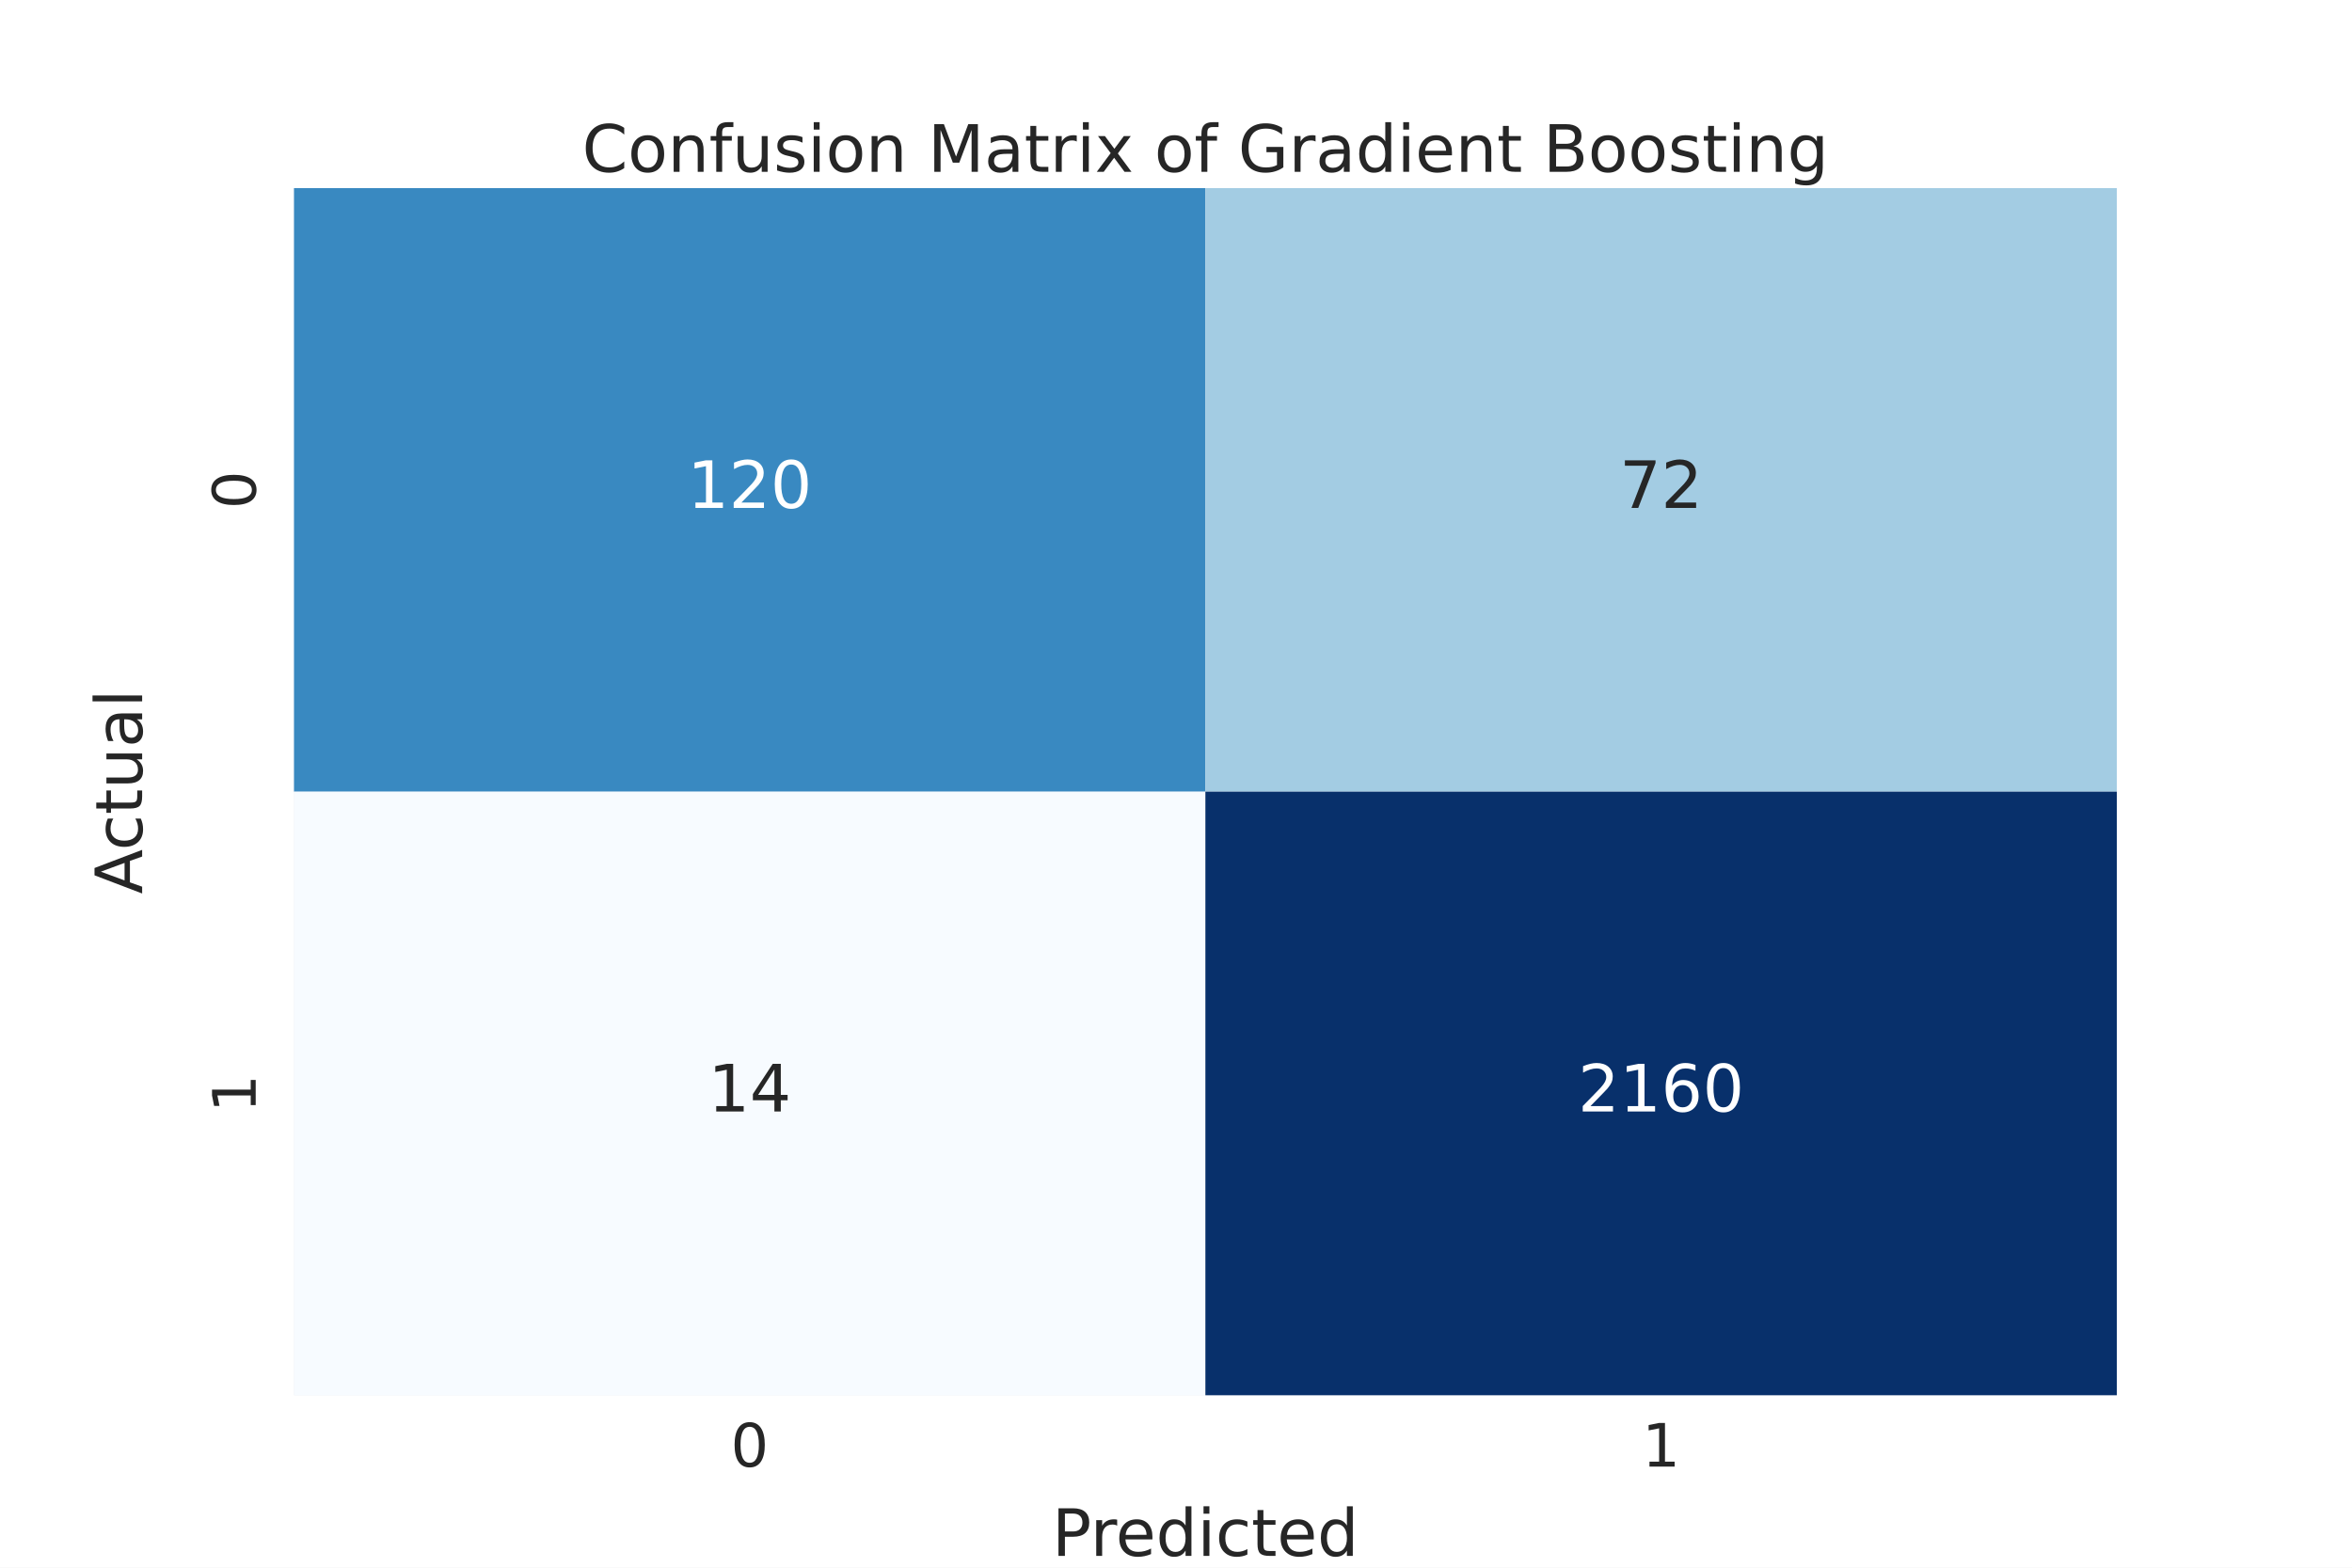
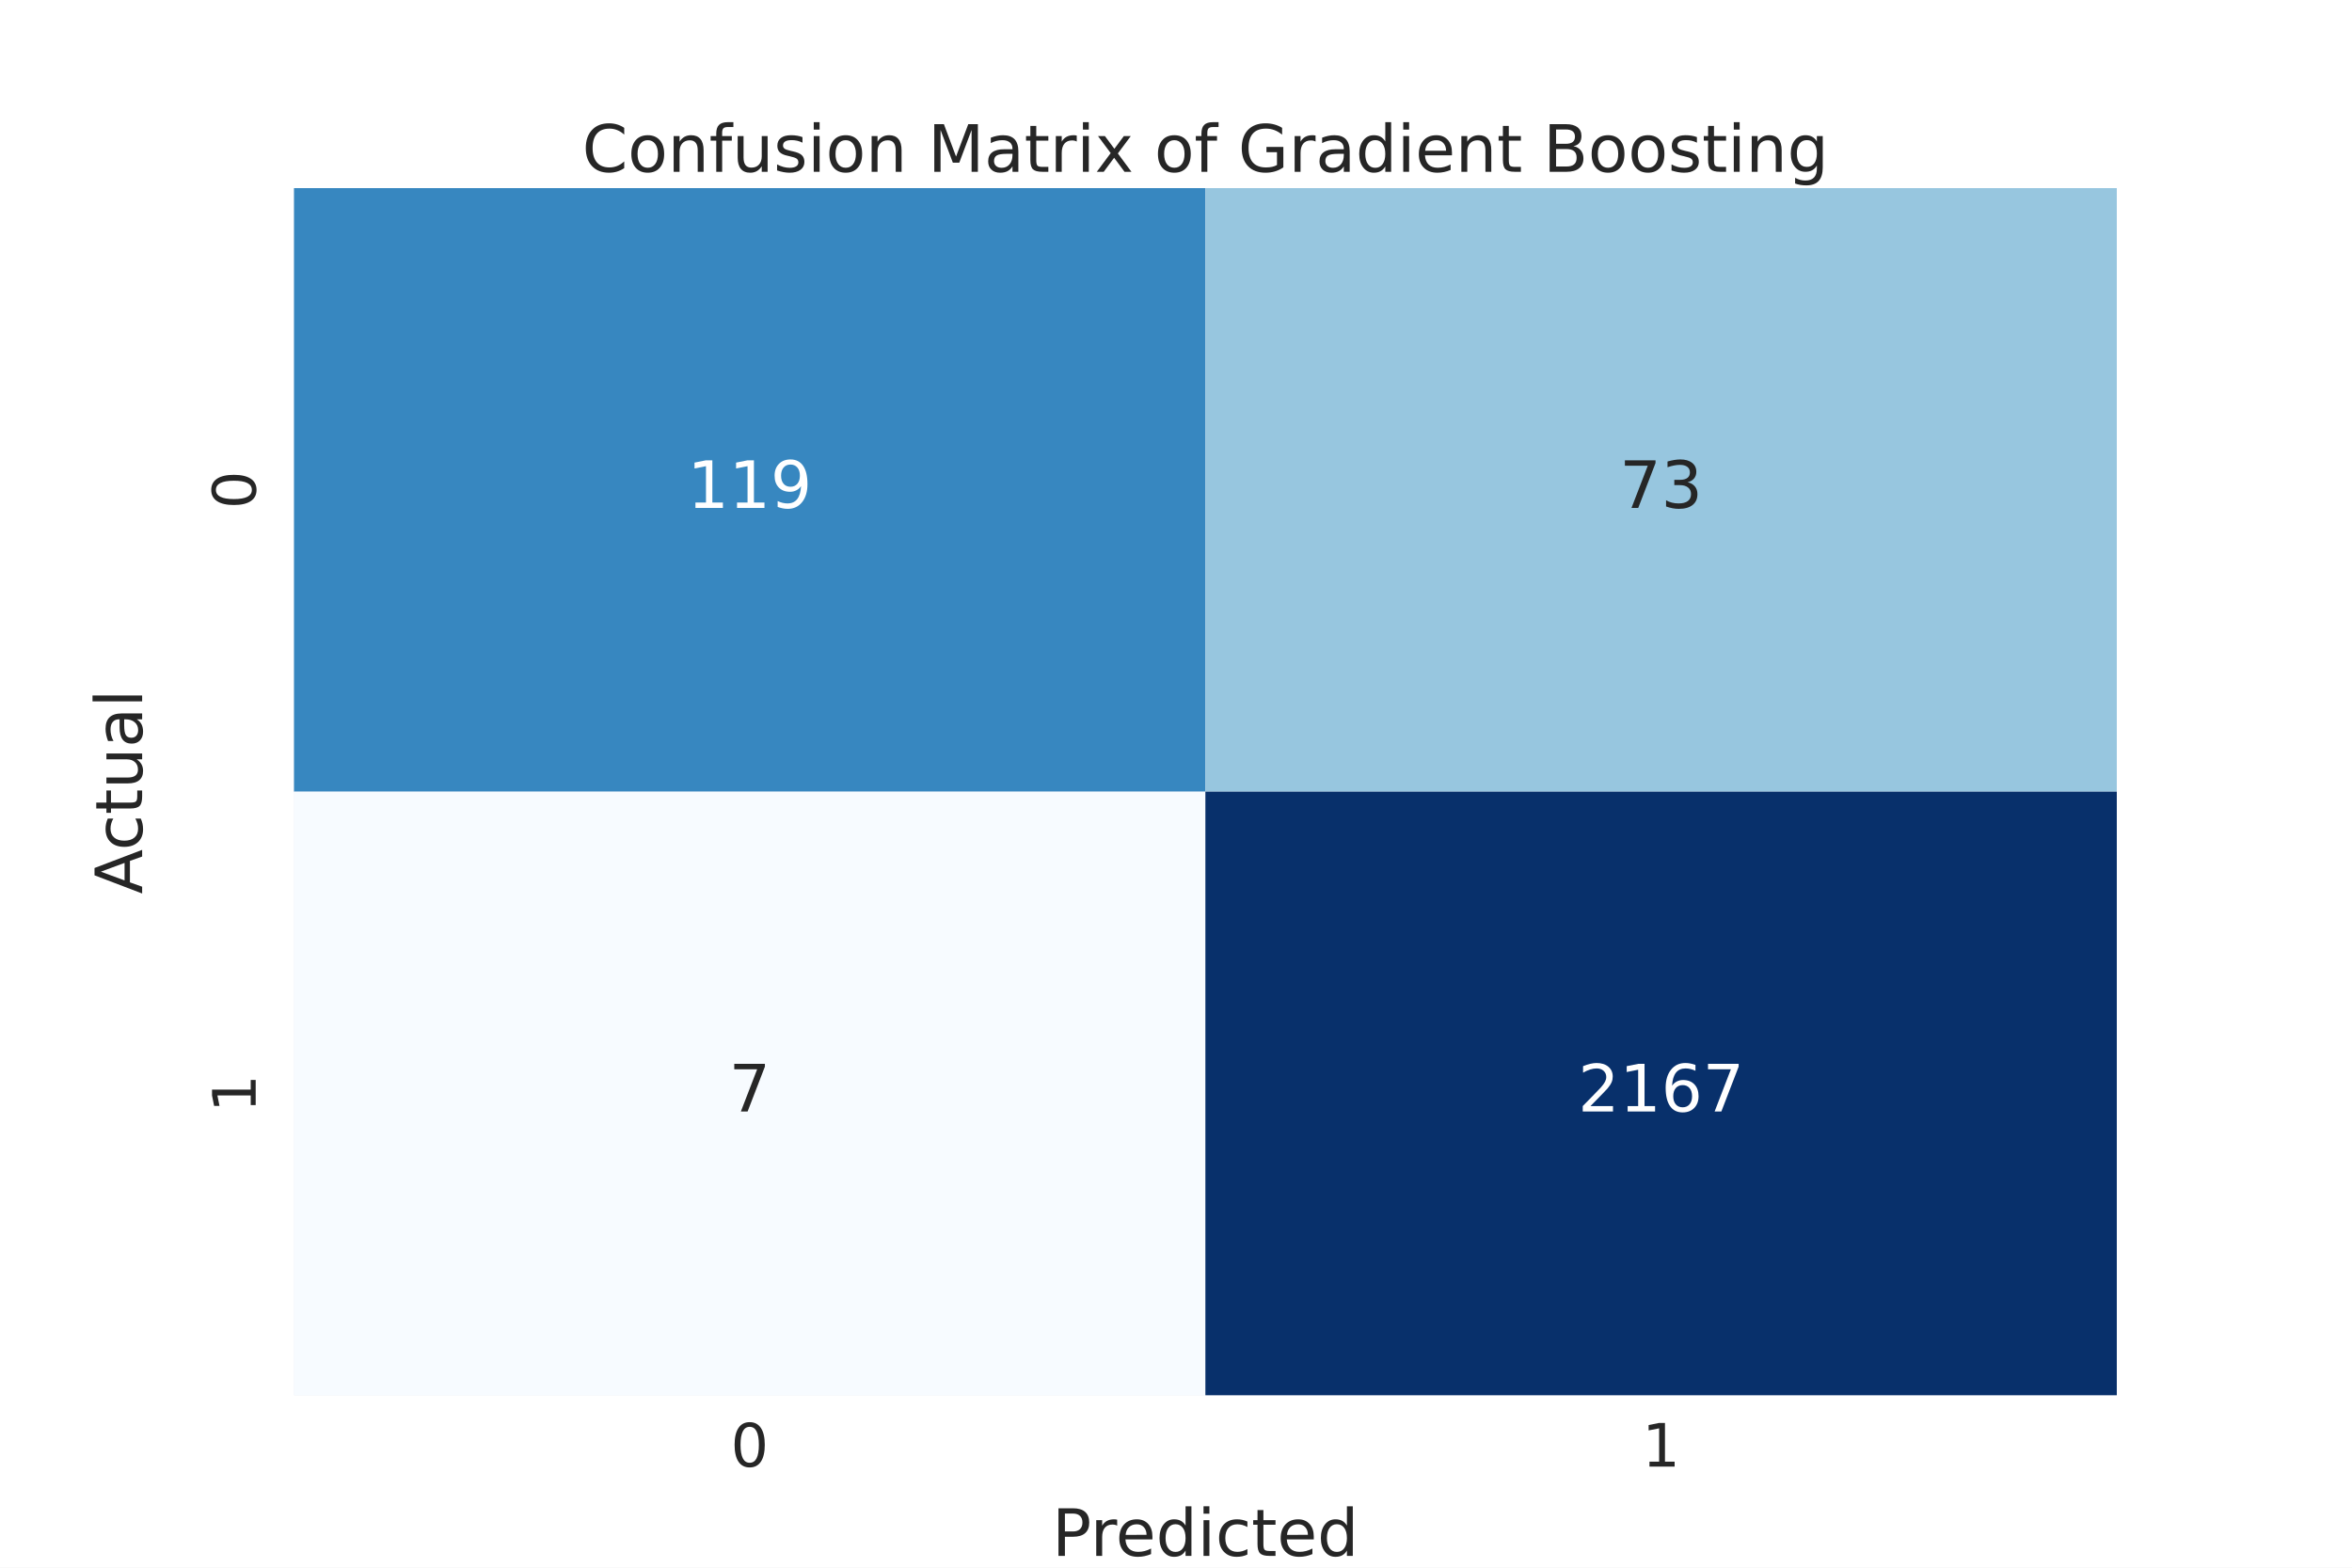
<svg xmlns="http://www.w3.org/2000/svg" xmlns:xlink="http://www.w3.org/1999/xlink" width="864pt" height="576pt" viewBox="0 0 864 576" version="1.1">
  <defs>
    <style type="text/css">*{stroke-linejoin: round; stroke-linecap: butt}</style>
  </defs>
  <g id="figure_1">
    <g id="patch_1">
      <path d="M 0 576  L 864 576  L 864 0  L 0 0  z " style="fill: #ffffff" />
    </g>
    <g id="axes_1">
      <g id="patch_2">
        <path d="M 108 512.64  L 777.6 512.64  L 777.6 69.12  L 108 69.12  z " style="fill: #eaeaf2" />
      </g>
      <g id="matplotlib.axis_1">
        <g id="xtick_1">
          <g id="text_1">
            <g style="fill: #262626" transform="translate(268.4013 538.8566) scale(0.22 -0.22)">
              <defs>
                <path id="DejaVuSans-30" d="M 2034 4250  Q 1547 4250 1301 3770  Q 1056 3291 1056 2328  Q 1056 1369 1301 889  Q 1547 409 2034 409  Q 2525 409 2770 889  Q 3016 1369 3016 2328  Q 3016 3291 2770 3770  Q 2525 4250 2034 4250  z M 2034 4750  Q 2819 4750 3233 4129  Q 3647 3509 3647 2328  Q 3647 1150 3233 529  Q 2819 -91 2034 -91  Q 1250 -91 836 529  Q 422 1150 422 2328  Q 422 3509 836 4129  Q 1250 4750 2034 4750  z " transform="scale(0.015625)" />
              </defs>
              <use xlink:href="#DejaVuSans-30" />
            </g>
          </g>
        </g>
        <g id="xtick_2">
          <g id="text_2">
            <g style="fill: #262626" transform="translate(603.2012 538.8566) scale(0.22 -0.22)">
              <defs>
                <path id="DejaVuSans-31" d="M 794 531  L 1825 531  L 1825 4091  L 703 3866  L 703 4441  L 1819 4666  L 2450 4666  L 2450 531  L 3481 531  L 3481 0  L 794 0  L 794 531  z " transform="scale(0.015625)" />
              </defs>
              <use xlink:href="#DejaVuSans-31" />
            </g>
          </g>
        </g>
        <g id="text_3">
          <g style="fill: #262626" transform="translate(386.4712 571.6681) scale(0.24 -0.24)">
            <defs>
              <path id="DejaVuSans-50" d="M 1259 4147  L 1259 2394  L 2053 2394  Q 2494 2394 2734 2622  Q 2975 2850 2975 3272  Q 2975 3691 2734 3919  Q 2494 4147 2053 4147  L 1259 4147  z M 628 4666  L 2053 4666  Q 2838 4666 3239 4311  Q 3641 3956 3641 3272  Q 3641 2581 3239 2228  Q 2838 1875 2053 1875  L 1259 1875  L 1259 0  L 628 0  L 628 4666  z " transform="scale(0.015625)" />
              <path id="DejaVuSans-72" d="M 2631 2963  Q 2534 3019 2420 3045  Q 2306 3072 2169 3072  Q 1681 3072 1420 2755  Q 1159 2438 1159 1844  L 1159 0  L 581 0  L 581 3500  L 1159 3500  L 1159 2956  Q 1341 3275 1631 3429  Q 1922 3584 2338 3584  Q 2397 3584 2469 3576  Q 2541 3569 2628 3553  L 2631 2963  z " transform="scale(0.015625)" />
              <path id="DejaVuSans-65" d="M 3597 1894  L 3597 1613  L 953 1613  Q 991 1019 1311 708  Q 1631 397 2203 397  Q 2534 397 2845 478  Q 3156 559 3463 722  L 3463 178  Q 3153 47 2828 -22  Q 2503 -91 2169 -91  Q 1331 -91 842 396  Q 353 884 353 1716  Q 353 2575 817 3079  Q 1281 3584 2069 3584  Q 2775 3584 3186 3129  Q 3597 2675 3597 1894  z M 3022 2063  Q 3016 2534 2758 2815  Q 2500 3097 2075 3097  Q 1594 3097 1305 2825  Q 1016 2553 972 2059  L 3022 2063  z " transform="scale(0.015625)" />
              <path id="DejaVuSans-64" d="M 2906 2969  L 2906 4863  L 3481 4863  L 3481 0  L 2906 0  L 2906 525  Q 2725 213 2448 61  Q 2172 -91 1784 -91  Q 1150 -91 751 415  Q 353 922 353 1747  Q 353 2572 751 3078  Q 1150 3584 1784 3584  Q 2172 3584 2448 3432  Q 2725 3281 2906 2969  z M 947 1747  Q 947 1113 1208 752  Q 1469 391 1925 391  Q 2381 391 2643 752  Q 2906 1113 2906 1747  Q 2906 2381 2643 2742  Q 2381 3103 1925 3103  Q 1469 3103 1208 2742  Q 947 2381 947 1747  z " transform="scale(0.015625)" />
              <path id="DejaVuSans-69" d="M 603 3500  L 1178 3500  L 1178 0  L 603 0  L 603 3500  z M 603 4863  L 1178 4863  L 1178 4134  L 603 4134  L 603 4863  z " transform="scale(0.015625)" />
              <path id="DejaVuSans-63" d="M 3122 3366  L 3122 2828  Q 2878 2963 2633 3030  Q 2388 3097 2138 3097  Q 1578 3097 1268 2742  Q 959 2388 959 1747  Q 959 1106 1268 751  Q 1578 397 2138 397  Q 2388 397 2633 464  Q 2878 531 3122 666  L 3122 134  Q 2881 22 2623 -34  Q 2366 -91 2075 -91  Q 1284 -91 818 406  Q 353 903 353 1747  Q 353 2603 823 3093  Q 1294 3584 2113 3584  Q 2378 3584 2631 3529  Q 2884 3475 3122 3366  z " transform="scale(0.015625)" />
              <path id="DejaVuSans-74" d="M 1172 4494  L 1172 3500  L 2356 3500  L 2356 3053  L 1172 3053  L 1172 1153  Q 1172 725 1289 603  Q 1406 481 1766 481  L 2356 481  L 2356 0  L 1766 0  Q 1100 0 847 248  Q 594 497 594 1153  L 594 3053  L 172 3053  L 172 3500  L 594 3500  L 594 4494  L 1172 4494  z " transform="scale(0.015625)" />
            </defs>
            <use xlink:href="#DejaVuSans-50" />
            <use xlink:href="#DejaVuSans-72" x="58.553" />
            <use xlink:href="#DejaVuSans-65" x="97.416" />
            <use xlink:href="#DejaVuSans-64" x="158.939" />
            <use xlink:href="#DejaVuSans-69" x="222.416" />
            <use xlink:href="#DejaVuSans-63" x="250.199" />
            <use xlink:href="#DejaVuSans-74" x="305.18" />
            <use xlink:href="#DejaVuSans-65" x="344.389" />
            <use xlink:href="#DejaVuSans-64" x="405.912" />
          </g>
        </g>
      </g>
      <g id="matplotlib.axis_2">
        <g id="ytick_1">
          <g id="text_4">
            <g style="fill: #262626" transform="translate(93.92469 186.9988) rotate(-90) scale(0.22 -0.22)">
              <use xlink:href="#DejaVuSans-30" />
            </g>
          </g>
        </g>
        <g id="ytick_2">
          <g id="text_5">
            <g style="fill: #262626" transform="translate(93.92469 408.7588) rotate(-90) scale(0.22 -0.22)">
              <use xlink:href="#DejaVuSans-31" />
            </g>
          </g>
        </g>
        <g id="text_6">
          <g style="fill: #262626" transform="translate(52.21688 328.4737) rotate(-90) scale(0.24 -0.24)">
            <defs>
              <path id="DejaVuSans-41" d="M 2188 4044  L 1331 1722  L 3047 1722  L 2188 4044  z M 1831 4666  L 2547 4666  L 4325 0  L 3669 0  L 3244 1197  L 1141 1197  L 716 0  L 50 0  L 1831 4666  z " transform="scale(0.015625)" />
              <path id="DejaVuSans-75" d="M 544 1381  L 544 3500  L 1119 3500  L 1119 1403  Q 1119 906 1312 657  Q 1506 409 1894 409  Q 2359 409 2629 706  Q 2900 1003 2900 1516  L 2900 3500  L 3475 3500  L 3475 0  L 2900 0  L 2900 538  Q 2691 219 2414 64  Q 2138 -91 1772 -91  Q 1169 -91 856 284  Q 544 659 544 1381  z M 1991 3584  L 1991 3584  z " transform="scale(0.015625)" />
              <path id="DejaVuSans-61" d="M 2194 1759  Q 1497 1759 1228 1600  Q 959 1441 959 1056  Q 959 750 1161 570  Q 1363 391 1709 391  Q 2188 391 2477 730  Q 2766 1069 2766 1631  L 2766 1759  L 2194 1759  z M 3341 1997  L 3341 0  L 2766 0  L 2766 531  Q 2569 213 2275 61  Q 1981 -91 1556 -91  Q 1019 -91 701 211  Q 384 513 384 1019  Q 384 1609 779 1909  Q 1175 2209 1959 2209  L 2766 2209  L 2766 2266  Q 2766 2663 2505 2880  Q 2244 3097 1772 3097  Q 1472 3097 1187 3025  Q 903 2953 641 2809  L 641 3341  Q 956 3463 1253 3523  Q 1550 3584 1831 3584  Q 2591 3584 2966 3190  Q 3341 2797 3341 1997  z " transform="scale(0.015625)" />
              <path id="DejaVuSans-6c" d="M 603 4863  L 1178 4863  L 1178 0  L 603 0  L 603 4863  z " transform="scale(0.015625)" />
            </defs>
            <use xlink:href="#DejaVuSans-41" />
            <use xlink:href="#DejaVuSans-63" x="66.658" />
            <use xlink:href="#DejaVuSans-74" x="121.639" />
            <use xlink:href="#DejaVuSans-75" x="160.848" />
            <use xlink:href="#DejaVuSans-61" x="224.227" />
            <use xlink:href="#DejaVuSans-6c" x="285.506" />
          </g>
        </g>
      </g>
      <g id="QuadMesh_1">
-         <path d="M 108 69.12  L 442.8 69.12  L 442.8 290.88  L 108 290.88  L 108 69.12  " clip-path="url(#p111755eb76)" style="fill: #3989c1" />
-         <path d="M 442.8 69.12  L 777.6 69.12  L 777.6 290.88  L 442.8 290.88  L 442.8 69.12  " clip-path="url(#p111755eb76)" style="fill: #a3cce3" />
-         <path d="M 108 290.88  L 442.8 290.88  L 442.8 512.64  L 108 512.64  L 108 290.88  " clip-path="url(#p111755eb76)" style="fill: #f7fbff" />
-         <path d="M 442.8 290.88  L 777.6 290.88  L 777.6 512.64  L 442.8 512.64  L 442.8 290.88  " clip-path="url(#p111755eb76)" style="fill: #08306b" />
+         <path d="M 108 69.12  L 442.8 69.12  L 442.8 290.88  L 108 290.88  L 108 69.12  " clip-path="url(#p61d8cef63f)" style="fill: #3787c0" />
+         <path d="M 442.8 69.12  L 777.6 69.12  L 777.6 290.88  L 442.8 290.88  L 442.8 69.12  " clip-path="url(#p61d8cef63f)" style="fill: #97c6df" />
+         <path d="M 108 290.88  L 442.8 290.88  L 442.8 512.64  L 108 512.64  L 108 290.88  " clip-path="url(#p61d8cef63f)" style="fill: #f7fbff" />
+         <path d="M 442.8 290.88  L 777.6 290.88  L 777.6 512.64  L 442.8 512.64  L 442.8 290.88  " clip-path="url(#p61d8cef63f)" style="fill: #08306b" />
      </g>
      <g id="text_7">
        <g style="fill: #ffffff" transform="translate(252.495 186.6225) scale(0.24 -0.24)">
          <defs>
-             <path id="DejaVuSans-32" d="M 1228 531  L 3431 531  L 3431 0  L 469 0  L 469 531  Q 828 903 1448 1529  Q 2069 2156 2228 2338  Q 2531 2678 2651 2914  Q 2772 3150 2772 3378  Q 2772 3750 2511 3984  Q 2250 4219 1831 4219  Q 1534 4219 1204 4116  Q 875 4013 500 3803  L 500 4441  Q 881 4594 1212 4672  Q 1544 4750 1819 4750  Q 2544 4750 2975 4387  Q 3406 4025 3406 3419  Q 3406 3131 3298 2873  Q 3191 2616 2906 2266  Q 2828 2175 2409 1742  Q 1991 1309 1228 531  z " transform="scale(0.015625)" />
+             <path id="DejaVuSans-39" d="M 703 97  L 703 672  Q 941 559 1184 500  Q 1428 441 1663 441  Q 2288 441 2617 861  Q 2947 1281 2994 2138  Q 2813 1869 2534 1725  Q 2256 1581 1919 1581  Q 1219 1581 811 2004  Q 403 2428 403 3163  Q 403 3881 828 4315  Q 1253 4750 1959 4750  Q 2769 4750 3195 4129  Q 3622 3509 3622 2328  Q 3622 1225 3098 567  Q 2575 -91 1691 -91  Q 1453 -91 1209 -44  Q 966 3 703 97  z M 1959 2075  Q 2384 2075 2632 2365  Q 2881 2656 2881 3163  Q 2881 3666 2632 3958  Q 2384 4250 1959 4250  Q 1534 4250 1286 3958  Q 1038 3666 1038 3163  Q 1038 2656 1286 2365  Q 1534 2075 1959 2075  z " transform="scale(0.015625)" />
          </defs>
          <use xlink:href="#DejaVuSans-31" />
-           <use xlink:href="#DejaVuSans-32" x="63.623" />
-           <use xlink:href="#DejaVuSans-30" x="127.246" />
+           <use xlink:href="#DejaVuSans-31" x="63.623" />
+           <use xlink:href="#DejaVuSans-39" x="127.246" />
        </g>
      </g>
      <g id="text_8">
        <g style="fill: #262626" transform="translate(594.93 186.6225) scale(0.24 -0.24)">
          <defs>
            <path id="DejaVuSans-37" d="M 525 4666  L 3525 4666  L 3525 4397  L 1831 0  L 1172 0  L 2766 4134  L 525 4134  L 525 4666  z " transform="scale(0.015625)" />
+             <path id="DejaVuSans-33" d="M 2597 2516  Q 3050 2419 3304 2112  Q 3559 1806 3559 1356  Q 3559 666 3084 287  Q 2609 -91 1734 -91  Q 1441 -91 1130 -33  Q 819 25 488 141  L 488 750  Q 750 597 1062 519  Q 1375 441 1716 441  Q 2309 441 2620 675  Q 2931 909 2931 1356  Q 2931 1769 2642 2001  Q 2353 2234 1838 2234  L 1294 2234  L 1294 2753  L 1863 2753  Q 2328 2753 2575 2939  Q 2822 3125 2822 3475  Q 2822 3834 2567 4026  Q 2313 4219 1838 4219  Q 1578 4219 1281 4162  Q 984 4106 628 3988  L 628 4550  Q 988 4650 1302 4700  Q 1616 4750 1894 4750  Q 2613 4750 3031 4423  Q 3450 4097 3450 3541  Q 3450 3153 3228 2886  Q 3006 2619 2597 2516  z " transform="scale(0.015625)" />
          </defs>
          <use xlink:href="#DejaVuSans-37" />
-           <use xlink:href="#DejaVuSans-32" x="63.623" />
+           <use xlink:href="#DejaVuSans-33" x="63.623" />
        </g>
      </g>
      <g id="text_9">
-         <g style="fill: #262626" transform="translate(260.13 408.3825) scale(0.24 -0.24)">
-           <defs>
-             <path id="DejaVuSans-34" d="M 2419 4116  L 825 1625  L 2419 1625  L 2419 4116  z M 2253 4666  L 3047 4666  L 3047 1625  L 3713 1625  L 3713 1100  L 3047 1100  L 3047 0  L 2419 0  L 2419 1100  L 313 1100  L 313 1709  L 2253 4666  z " transform="scale(0.015625)" />
-           </defs>
-           <use xlink:href="#DejaVuSans-31" />
-           <use xlink:href="#DejaVuSans-34" x="63.623" />
+         <g style="fill: #262626" transform="translate(267.765 408.3825) scale(0.24 -0.24)">
+           <use xlink:href="#DejaVuSans-37" />
        </g>
      </g>
      <g id="text_10">
        <g style="fill: #ffffff" transform="translate(579.66 408.3825) scale(0.24 -0.24)">
          <defs>
+             <path id="DejaVuSans-32" d="M 1228 531  L 3431 531  L 3431 0  L 469 0  L 469 531  Q 828 903 1448 1529  Q 2069 2156 2228 2338  Q 2531 2678 2651 2914  Q 2772 3150 2772 3378  Q 2772 3750 2511 3984  Q 2250 4219 1831 4219  Q 1534 4219 1204 4116  Q 875 4013 500 3803  L 500 4441  Q 881 4594 1212 4672  Q 1544 4750 1819 4750  Q 2544 4750 2975 4387  Q 3406 4025 3406 3419  Q 3406 3131 3298 2873  Q 3191 2616 2906 2266  Q 2828 2175 2409 1742  Q 1991 1309 1228 531  z " transform="scale(0.015625)" />
            <path id="DejaVuSans-36" d="M 2113 2584  Q 1688 2584 1439 2293  Q 1191 2003 1191 1497  Q 1191 994 1439 701  Q 1688 409 2113 409  Q 2538 409 2786 701  Q 3034 994 3034 1497  Q 3034 2003 2786 2293  Q 2538 2584 2113 2584  z M 3366 4563  L 3366 3988  Q 3128 4100 2886 4159  Q 2644 4219 2406 4219  Q 1781 4219 1451 3797  Q 1122 3375 1075 2522  Q 1259 2794 1537 2939  Q 1816 3084 2150 3084  Q 2853 3084 3261 2657  Q 3669 2231 3669 1497  Q 3669 778 3244 343  Q 2819 -91 2113 -91  Q 1303 -91 875 529  Q 447 1150 447 2328  Q 447 3434 972 4092  Q 1497 4750 2381 4750  Q 2619 4750 2861 4703  Q 3103 4656 3366 4563  z " transform="scale(0.015625)" />
          </defs>
          <use xlink:href="#DejaVuSans-32" />
          <use xlink:href="#DejaVuSans-31" x="63.623" />
          <use xlink:href="#DejaVuSans-36" x="127.246" />
-           <use xlink:href="#DejaVuSans-30" x="190.869" />
+           <use xlink:href="#DejaVuSans-37" x="190.869" />
        </g>
      </g>
      <g id="text_11">
        <g style="fill: #262626" transform="translate(213.8475 63.12) scale(0.24 -0.24)">
          <defs>
            <path id="DejaVuSans-43" d="M 4122 4306  L 4122 3641  Q 3803 3938 3442 4084  Q 3081 4231 2675 4231  Q 1875 4231 1450 3742  Q 1025 3253 1025 2328  Q 1025 1406 1450 917  Q 1875 428 2675 428  Q 3081 428 3442 575  Q 3803 722 4122 1019  L 4122 359  Q 3791 134 3420 21  Q 3050 -91 2638 -91  Q 1578 -91 968 557  Q 359 1206 359 2328  Q 359 3453 968 4101  Q 1578 4750 2638 4750  Q 3056 4750 3426 4639  Q 3797 4528 4122 4306  z " transform="scale(0.015625)" />
            <path id="DejaVuSans-6f" d="M 1959 3097  Q 1497 3097 1228 2736  Q 959 2375 959 1747  Q 959 1119 1226 758  Q 1494 397 1959 397  Q 2419 397 2687 759  Q 2956 1122 2956 1747  Q 2956 2369 2687 2733  Q 2419 3097 1959 3097  z M 1959 3584  Q 2709 3584 3137 3096  Q 3566 2609 3566 1747  Q 3566 888 3137 398  Q 2709 -91 1959 -91  Q 1206 -91 779 398  Q 353 888 353 1747  Q 353 2609 779 3096  Q 1206 3584 1959 3584  z " transform="scale(0.015625)" />
            <path id="DejaVuSans-6e" d="M 3513 2113  L 3513 0  L 2938 0  L 2938 2094  Q 2938 2591 2744 2837  Q 2550 3084 2163 3084  Q 1697 3084 1428 2787  Q 1159 2491 1159 1978  L 1159 0  L 581 0  L 581 3500  L 1159 3500  L 1159 2956  Q 1366 3272 1645 3428  Q 1925 3584 2291 3584  Q 2894 3584 3203 3211  Q 3513 2838 3513 2113  z " transform="scale(0.015625)" />
            <path id="DejaVuSans-66" d="M 2375 4863  L 2375 4384  L 1825 4384  Q 1516 4384 1395 4259  Q 1275 4134 1275 3809  L 1275 3500  L 2222 3500  L 2222 3053  L 1275 3053  L 1275 0  L 697 0  L 697 3053  L 147 3053  L 147 3500  L 697 3500  L 697 3744  Q 697 4328 969 4595  Q 1241 4863 1831 4863  L 2375 4863  z " transform="scale(0.015625)" />
            <path id="DejaVuSans-73" d="M 2834 3397  L 2834 2853  Q 2591 2978 2328 3040  Q 2066 3103 1784 3103  Q 1356 3103 1142 2972  Q 928 2841 928 2578  Q 928 2378 1081 2264  Q 1234 2150 1697 2047  L 1894 2003  Q 2506 1872 2764 1633  Q 3022 1394 3022 966  Q 3022 478 2636 193  Q 2250 -91 1575 -91  Q 1294 -91 989 -36  Q 684 19 347 128  L 347 722  Q 666 556 975 473  Q 1284 391 1588 391  Q 1994 391 2212 530  Q 2431 669 2431 922  Q 2431 1156 2273 1281  Q 2116 1406 1581 1522  L 1381 1569  Q 847 1681 609 1914  Q 372 2147 372 2553  Q 372 3047 722 3315  Q 1072 3584 1716 3584  Q 2034 3584 2315 3537  Q 2597 3491 2834 3397  z " transform="scale(0.015625)" />
            <path id="DejaVuSans-20" transform="scale(0.015625)" />
            <path id="DejaVuSans-4d" d="M 628 4666  L 1569 4666  L 2759 1491  L 3956 4666  L 4897 4666  L 4897 0  L 4281 0  L 4281 4097  L 3078 897  L 2444 897  L 1241 4097  L 1241 0  L 628 0  L 628 4666  z " transform="scale(0.015625)" />
            <path id="DejaVuSans-78" d="M 3513 3500  L 2247 1797  L 3578 0  L 2900 0  L 1881 1375  L 863 0  L 184 0  L 1544 1831  L 300 3500  L 978 3500  L 1906 2253  L 2834 3500  L 3513 3500  z " transform="scale(0.015625)" />
            <path id="DejaVuSans-47" d="M 3809 666  L 3809 1919  L 2778 1919  L 2778 2438  L 4434 2438  L 4434 434  Q 4069 175 3628 42  Q 3188 -91 2688 -91  Q 1594 -91 976 548  Q 359 1188 359 2328  Q 359 3472 976 4111  Q 1594 4750 2688 4750  Q 3144 4750 3555 4637  Q 3966 4525 4313 4306  L 4313 3634  Q 3963 3931 3569 4081  Q 3175 4231 2741 4231  Q 1884 4231 1454 3753  Q 1025 3275 1025 2328  Q 1025 1384 1454 906  Q 1884 428 2741 428  Q 3075 428 3337 486  Q 3600 544 3809 666  z " transform="scale(0.015625)" />
            <path id="DejaVuSans-42" d="M 1259 2228  L 1259 519  L 2272 519  Q 2781 519 3026 730  Q 3272 941 3272 1375  Q 3272 1813 3026 2020  Q 2781 2228 2272 2228  L 1259 2228  z M 1259 4147  L 1259 2741  L 2194 2741  Q 2656 2741 2882 2914  Q 3109 3088 3109 3444  Q 3109 3797 2882 3972  Q 2656 4147 2194 4147  L 1259 4147  z M 628 4666  L 2241 4666  Q 2963 4666 3353 4366  Q 3744 4066 3744 3513  Q 3744 3084 3544 2831  Q 3344 2578 2956 2516  Q 3422 2416 3680 2098  Q 3938 1781 3938 1306  Q 3938 681 3513 340  Q 3088 0 2303 0  L 628 0  L 628 4666  z " transform="scale(0.015625)" />
            <path id="DejaVuSans-67" d="M 2906 1791  Q 2906 2416 2648 2759  Q 2391 3103 1925 3103  Q 1463 3103 1205 2759  Q 947 2416 947 1791  Q 947 1169 1205 825  Q 1463 481 1925 481  Q 2391 481 2648 825  Q 2906 1169 2906 1791  z M 3481 434  Q 3481 -459 3084 -895  Q 2688 -1331 1869 -1331  Q 1566 -1331 1297 -1286  Q 1028 -1241 775 -1147  L 775 -588  Q 1028 -725 1275 -790  Q 1522 -856 1778 -856  Q 2344 -856 2625 -561  Q 2906 -266 2906 331  L 2906 616  Q 2728 306 2450 153  Q 2172 0 1784 0  Q 1141 0 747 490  Q 353 981 353 1791  Q 353 2603 747 3093  Q 1141 3584 1784 3584  Q 2172 3584 2450 3431  Q 2728 3278 2906 2969  L 2906 3500  L 3481 3500  L 3481 434  z " transform="scale(0.015625)" />
          </defs>
          <use xlink:href="#DejaVuSans-43" />
          <use xlink:href="#DejaVuSans-6f" x="69.824" />
          <use xlink:href="#DejaVuSans-6e" x="131.006" />
          <use xlink:href="#DejaVuSans-66" x="194.385" />
          <use xlink:href="#DejaVuSans-75" x="229.59" />
          <use xlink:href="#DejaVuSans-73" x="292.969" />
          <use xlink:href="#DejaVuSans-69" x="345.068" />
          <use xlink:href="#DejaVuSans-6f" x="372.852" />
          <use xlink:href="#DejaVuSans-6e" x="434.033" />
          <use xlink:href="#DejaVuSans-20" x="497.412" />
          <use xlink:href="#DejaVuSans-4d" x="529.199" />
          <use xlink:href="#DejaVuSans-61" x="615.479" />
          <use xlink:href="#DejaVuSans-74" x="676.758" />
          <use xlink:href="#DejaVuSans-72" x="715.967" />
          <use xlink:href="#DejaVuSans-69" x="757.08" />
          <use xlink:href="#DejaVuSans-78" x="784.863" />
          <use xlink:href="#DejaVuSans-20" x="844.043" />
          <use xlink:href="#DejaVuSans-6f" x="875.83" />
          <use xlink:href="#DejaVuSans-66" x="937.012" />
          <use xlink:href="#DejaVuSans-20" x="972.217" />
          <use xlink:href="#DejaVuSans-47" x="1004.004" />
          <use xlink:href="#DejaVuSans-72" x="1081.494" />
          <use xlink:href="#DejaVuSans-61" x="1122.607" />
          <use xlink:href="#DejaVuSans-64" x="1183.887" />
          <use xlink:href="#DejaVuSans-69" x="1247.363" />
          <use xlink:href="#DejaVuSans-65" x="1275.146" />
          <use xlink:href="#DejaVuSans-6e" x="1336.67" />
          <use xlink:href="#DejaVuSans-74" x="1400.049" />
          <use xlink:href="#DejaVuSans-20" x="1439.258" />
          <use xlink:href="#DejaVuSans-42" x="1471.045" />
          <use xlink:href="#DejaVuSans-6f" x="1539.648" />
          <use xlink:href="#DejaVuSans-6f" x="1600.83" />
          <use xlink:href="#DejaVuSans-73" x="1662.012" />
          <use xlink:href="#DejaVuSans-74" x="1714.111" />
          <use xlink:href="#DejaVuSans-69" x="1753.32" />
          <use xlink:href="#DejaVuSans-6e" x="1781.104" />
          <use xlink:href="#DejaVuSans-67" x="1844.482" />
        </g>
      </g>
    </g>
  </g>
  <defs>
-     <clipPath id="p111755eb76">
+     <clipPath id="p61d8cef63f">
      <rect x="108" y="69.12" width="669.6" height="443.52" />
    </clipPath>
  </defs>
</svg>
